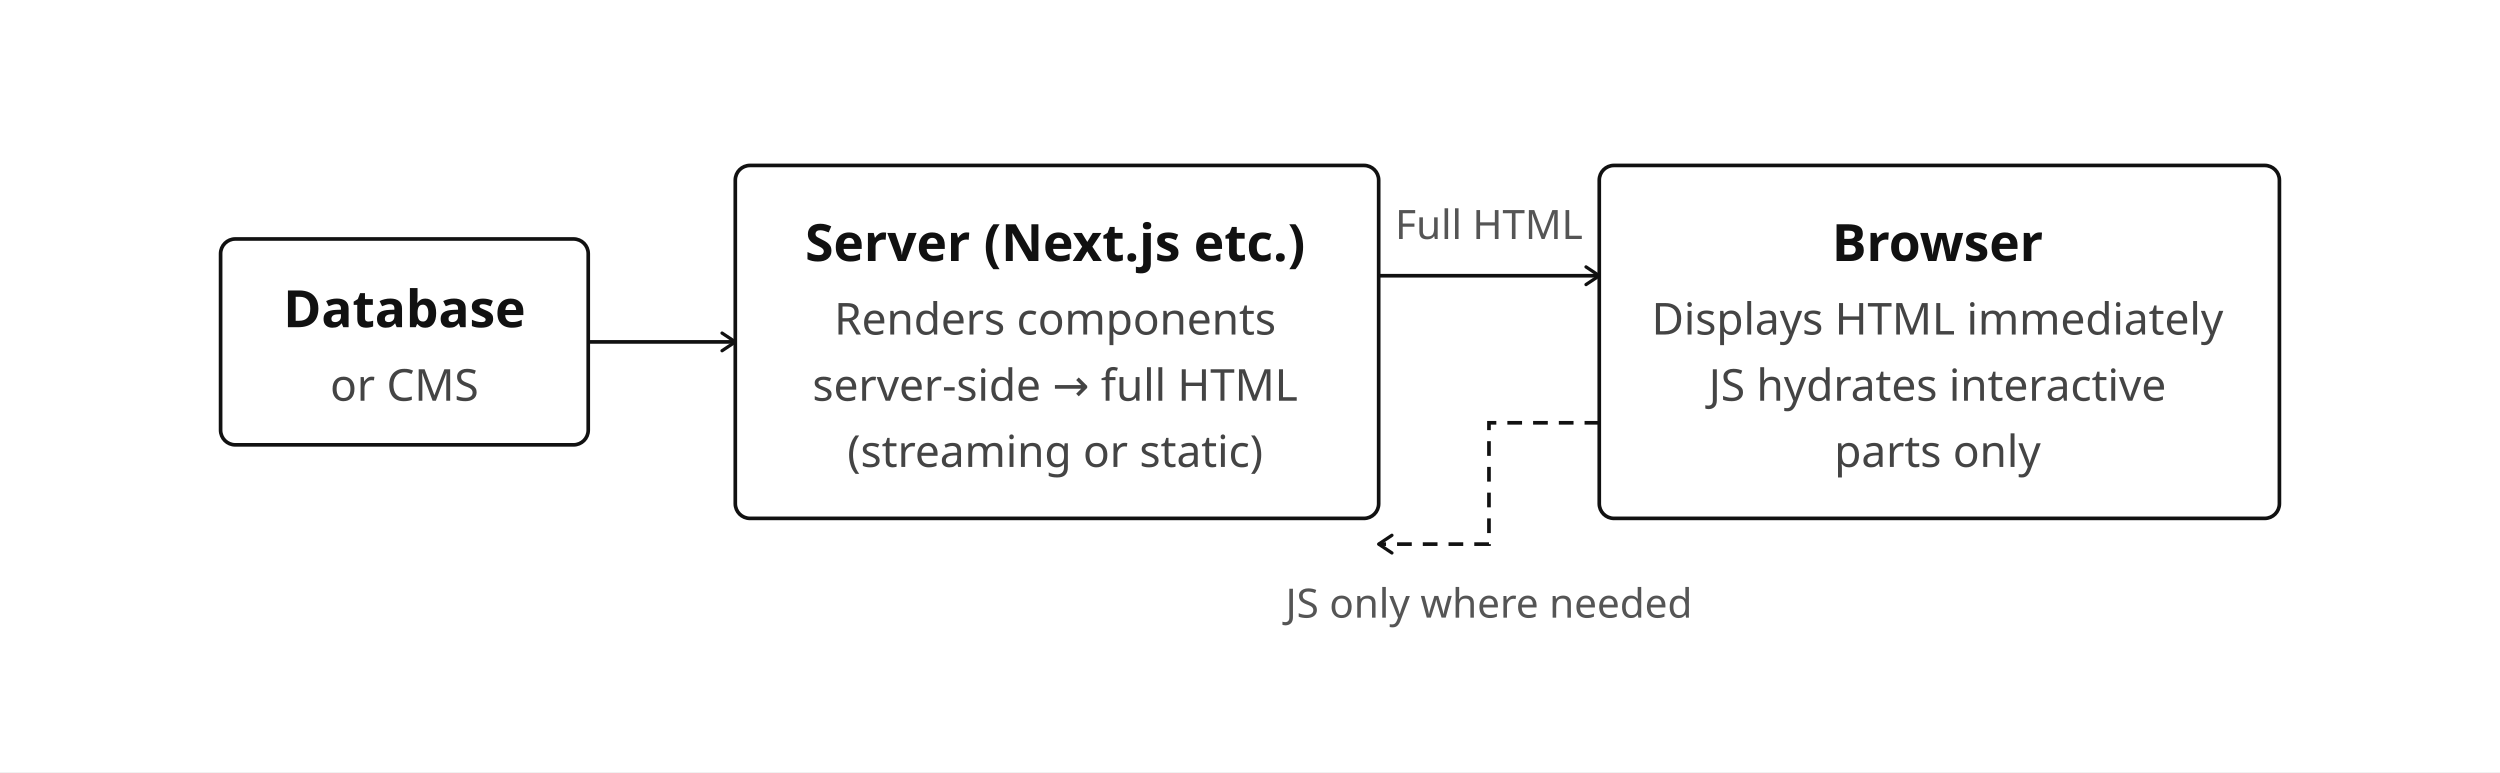
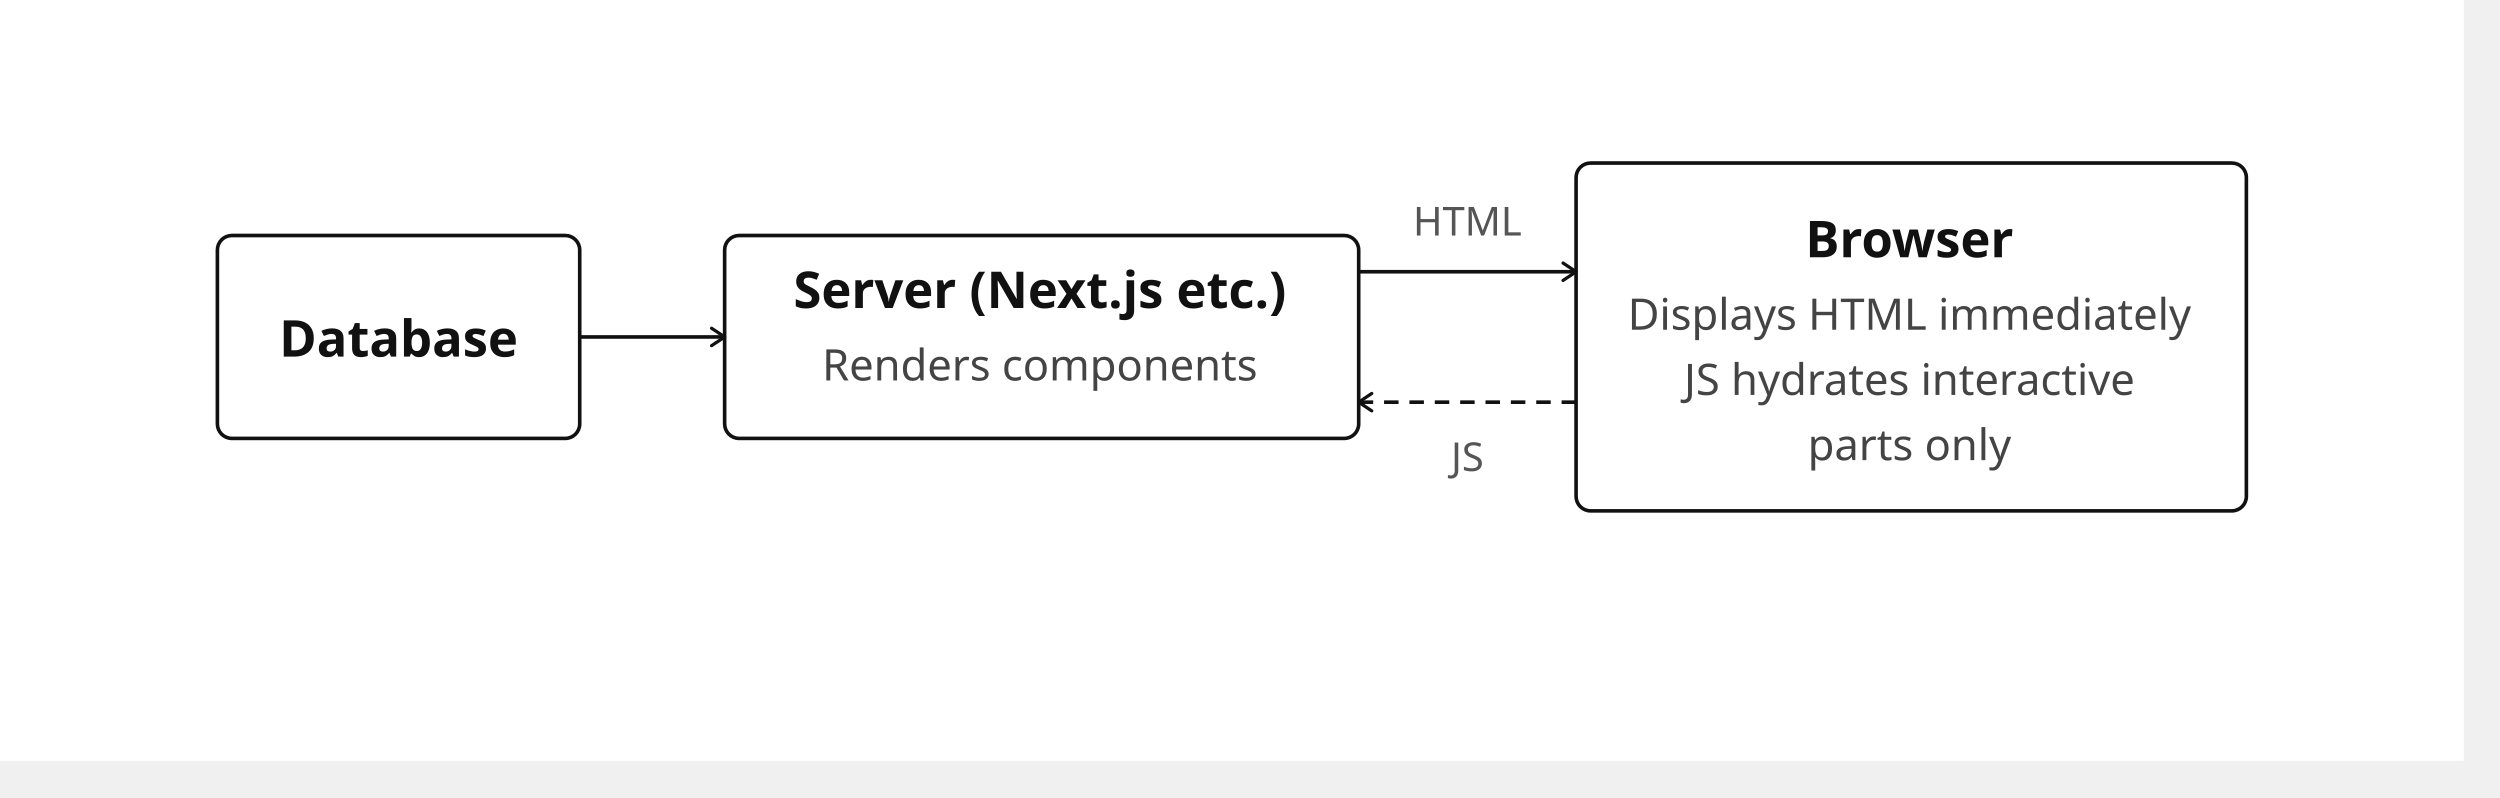
- <svg xmlns="http://www.w3.org/2000/svg" width="680" height="210" viewBox="0 0 680 210" role="img" font-family="sans-serif">
+ <svg xmlns="http://www.w3.org/2000/svg" width="100%" viewBox="0 0 690 220" role="img" font-family="sans-serif" style="">
  <defs>
    <marker id="arrow" viewBox="0 0 10 10" refX="8" refY="5" markerWidth="6" markerHeight="6" orient="auto-start-reverse">
-       <path d="M2 1L8 5L2 9" fill="none" stroke="#111" stroke-width="1.5" stroke-linecap="round" stroke-linejoin="round" />
+       <path d="M2 1L8 5L2 9" fill="none" stroke="context-stroke" stroke-width="1.5" stroke-linecap="round" stroke-linejoin="round" />
    </marker>
  </defs>
-   <rect width="680" height="210" fill="#fff" />
-   <rect x="60" y="65" width="100" height="56" rx="4" fill="none" stroke="#111" stroke-width="1" />
-   <text x="110" y="89" text-anchor="middle" font-size="14" font-weight="600" fill="#111">Database</text>
-   <text x="110" y="109" text-anchor="middle" font-size="12" fill="#444">or CMS</text>
-   <line x1="160" y1="93" x2="200" y2="93" stroke="#111" stroke-width="1" marker-end="url(#arrow)" />
-   <rect x="200" y="45" width="175" height="96" rx="4" fill="none" stroke="#111" stroke-width="1" />
-   <text x="287" y="71" text-anchor="middle" font-size="14" font-weight="600" fill="#111">Server (Next.js etc.)</text>
-   <text x="287" y="91" text-anchor="middle" font-size="12" fill="#444">Renders components</text>
-   <text x="287" y="109" text-anchor="middle" font-size="12" fill="#444">server-side → full HTML</text>
-   <text x="287" y="127" text-anchor="middle" font-size="12" fill="#444">(streaming or static)</text>
-   <line x1="375" y1="75" x2="435" y2="75" stroke="#111" stroke-width="1" marker-end="url(#arrow)" />
-   <text x="405" y="65" text-anchor="middle" font-size="11" fill="#555">Full HTML</text>
-   <path d="M435 115 L405 115 L405 148 L375 148" fill="none" stroke="#111" stroke-width="1" stroke-dasharray="4 3" marker-end="url(#arrow)" />
-   <text x="405" y="168" text-anchor="middle" font-size="11" fill="#555">JS only where needed</text>
-   <rect x="435" y="45" width="185" height="96" rx="4" fill="none" stroke="#111" stroke-width="1" />
-   <text x="527" y="71" text-anchor="middle" font-size="14" font-weight="600" fill="#111">Browser</text>
-   <text x="527" y="91" text-anchor="middle" font-size="12" fill="#444">Displays HTML immediately</text>
-   <text x="527" y="109" text-anchor="middle" font-size="12" fill="#444">JS hydrates interactive</text>
-   <text x="527" y="127" text-anchor="middle" font-size="12" fill="#444">parts only</text>
+   <rect width="680" height="210" fill="#fff" style="fill:rgb(255, 255, 255);stroke:none;color:rgb(255, 255, 255);stroke-width:1px;stroke-linecap:butt;stroke-linejoin:miter;opacity:1;font-family:sans-serif;font-size:16px;font-weight:400;text-anchor:start;dominant-baseline:auto" />
+   <rect x="60" y="65" width="100" height="56" rx="4" fill="none" stroke="#111" stroke-width="1" style="fill:none;stroke:rgb(17, 17, 17);color:rgb(255, 255, 255);stroke-width:1px;stroke-linecap:butt;stroke-linejoin:miter;opacity:1;font-family:sans-serif;font-size:16px;font-weight:400;text-anchor:start;dominant-baseline:auto" />
+   <text x="110" y="93" text-anchor="middle" font-size="14" font-weight="600" fill="#111" dominant-baseline="central" style="fill:rgb(17, 17, 17);stroke:none;color:rgb(255, 255, 255);stroke-width:1px;stroke-linecap:butt;stroke-linejoin:miter;opacity:1;font-family:sans-serif;font-size:14px;font-weight:600;text-anchor:middle;dominant-baseline:central">Database</text>
+   <line x1="160" y1="93" x2="200" y2="93" stroke="#111" stroke-width="1" marker-end="url(#arrow)" style="fill:rgb(0, 0, 0);stroke:rgb(17, 17, 17);color:rgb(255, 255, 255);stroke-width:1px;stroke-linecap:butt;stroke-linejoin:miter;opacity:1;font-family:sans-serif;font-size:16px;font-weight:400;text-anchor:start;dominant-baseline:auto" />
+   <rect x="200" y="65" width="175" height="56" rx="4" fill="none" stroke="#111" stroke-width="1" style="fill:none;stroke:rgb(17, 17, 17);color:rgb(255, 255, 255);stroke-width:1px;stroke-linecap:butt;stroke-linejoin:miter;opacity:1;font-family:sans-serif;font-size:16px;font-weight:400;text-anchor:start;dominant-baseline:auto" />
+   <text x="287" y="85" text-anchor="middle" font-size="14" font-weight="600" fill="#111" style="fill:rgb(17, 17, 17);stroke:none;color:rgb(255, 255, 255);stroke-width:1px;stroke-linecap:butt;stroke-linejoin:miter;opacity:1;font-family:sans-serif;font-size:14px;font-weight:600;text-anchor:middle;dominant-baseline:auto">Server (Next.js etc.)</text>
+   <text x="287" y="105" text-anchor="middle" font-size="12" fill="#444" style="fill:rgb(68, 68, 68);stroke:none;color:rgb(255, 255, 255);stroke-width:1px;stroke-linecap:butt;stroke-linejoin:miter;opacity:1;font-family:sans-serif;font-size:12px;font-weight:400;text-anchor:middle;dominant-baseline:auto">Renders components</text>
+   <line x1="375" y1="75" x2="435" y2="75" stroke="#111" stroke-width="1" marker-end="url(#arrow)" style="fill:rgb(0, 0, 0);stroke:rgb(17, 17, 17);color:rgb(255, 255, 255);stroke-width:1px;stroke-linecap:butt;stroke-linejoin:miter;opacity:1;font-family:sans-serif;font-size:16px;font-weight:400;text-anchor:start;dominant-baseline:auto" />
+   <text x="405" y="65" text-anchor="middle" font-size="11" fill="#555" style="fill:rgb(85, 85, 85);stroke:none;color:rgb(255, 255, 255);stroke-width:1px;stroke-linecap:butt;stroke-linejoin:miter;opacity:1;font-family:sans-serif;font-size:11px;font-weight:400;text-anchor:middle;dominant-baseline:auto">HTML</text>
+   <line x1="435" y1="111" x2="375" y2="111" stroke="#111" stroke-width="1" stroke-dasharray="4 3" marker-end="url(#arrow)" style="fill:rgb(0, 0, 0);stroke:rgb(17, 17, 17);color:rgb(255, 255, 255);stroke-width:1px;stroke-dasharray:4px, 3px;stroke-linecap:butt;stroke-linejoin:miter;opacity:1;font-family:sans-serif;font-size:16px;font-weight:400;text-anchor:start;dominant-baseline:auto" />
+   <text x="405" y="130" text-anchor="middle" font-size="11" fill="#555" style="fill:rgb(85, 85, 85);stroke:none;color:rgb(255, 255, 255);stroke-width:1px;stroke-linecap:butt;stroke-linejoin:miter;opacity:1;font-family:sans-serif;font-size:11px;font-weight:400;text-anchor:middle;dominant-baseline:auto">JS</text>
+   <rect x="435" y="45" width="185" height="96" rx="4" fill="none" stroke="#111" stroke-width="1" style="fill:none;stroke:rgb(17, 17, 17);color:rgb(255, 255, 255);stroke-width:1px;stroke-linecap:butt;stroke-linejoin:miter;opacity:1;font-family:sans-serif;font-size:16px;font-weight:400;text-anchor:start;dominant-baseline:auto" />
+   <text x="527" y="71" text-anchor="middle" font-size="14" font-weight="600" fill="#111" style="fill:rgb(17, 17, 17);stroke:none;color:rgb(255, 255, 255);stroke-width:1px;stroke-linecap:butt;stroke-linejoin:miter;opacity:1;font-family:sans-serif;font-size:14px;font-weight:600;text-anchor:middle;dominant-baseline:auto">Browser</text>
+   <text x="527" y="91" text-anchor="middle" font-size="12" fill="#444" style="fill:rgb(68, 68, 68);stroke:none;color:rgb(255, 255, 255);stroke-width:1px;stroke-linecap:butt;stroke-linejoin:miter;opacity:1;font-family:sans-serif;font-size:12px;font-weight:400;text-anchor:middle;dominant-baseline:auto">Displays HTML immediately</text>
+   <text x="527" y="109" text-anchor="middle" font-size="12" fill="#444" style="fill:rgb(68, 68, 68);stroke:none;color:rgb(255, 255, 255);stroke-width:1px;stroke-linecap:butt;stroke-linejoin:miter;opacity:1;font-family:sans-serif;font-size:12px;font-weight:400;text-anchor:middle;dominant-baseline:auto">JS hydrates interactive</text>
+   <text x="527" y="127" text-anchor="middle" font-size="12" fill="#444" style="fill:rgb(68, 68, 68);stroke:none;color:rgb(255, 255, 255);stroke-width:1px;stroke-linecap:butt;stroke-linejoin:miter;opacity:1;font-family:sans-serif;font-size:12px;font-weight:400;text-anchor:middle;dominant-baseline:auto">parts only</text>
</svg>
